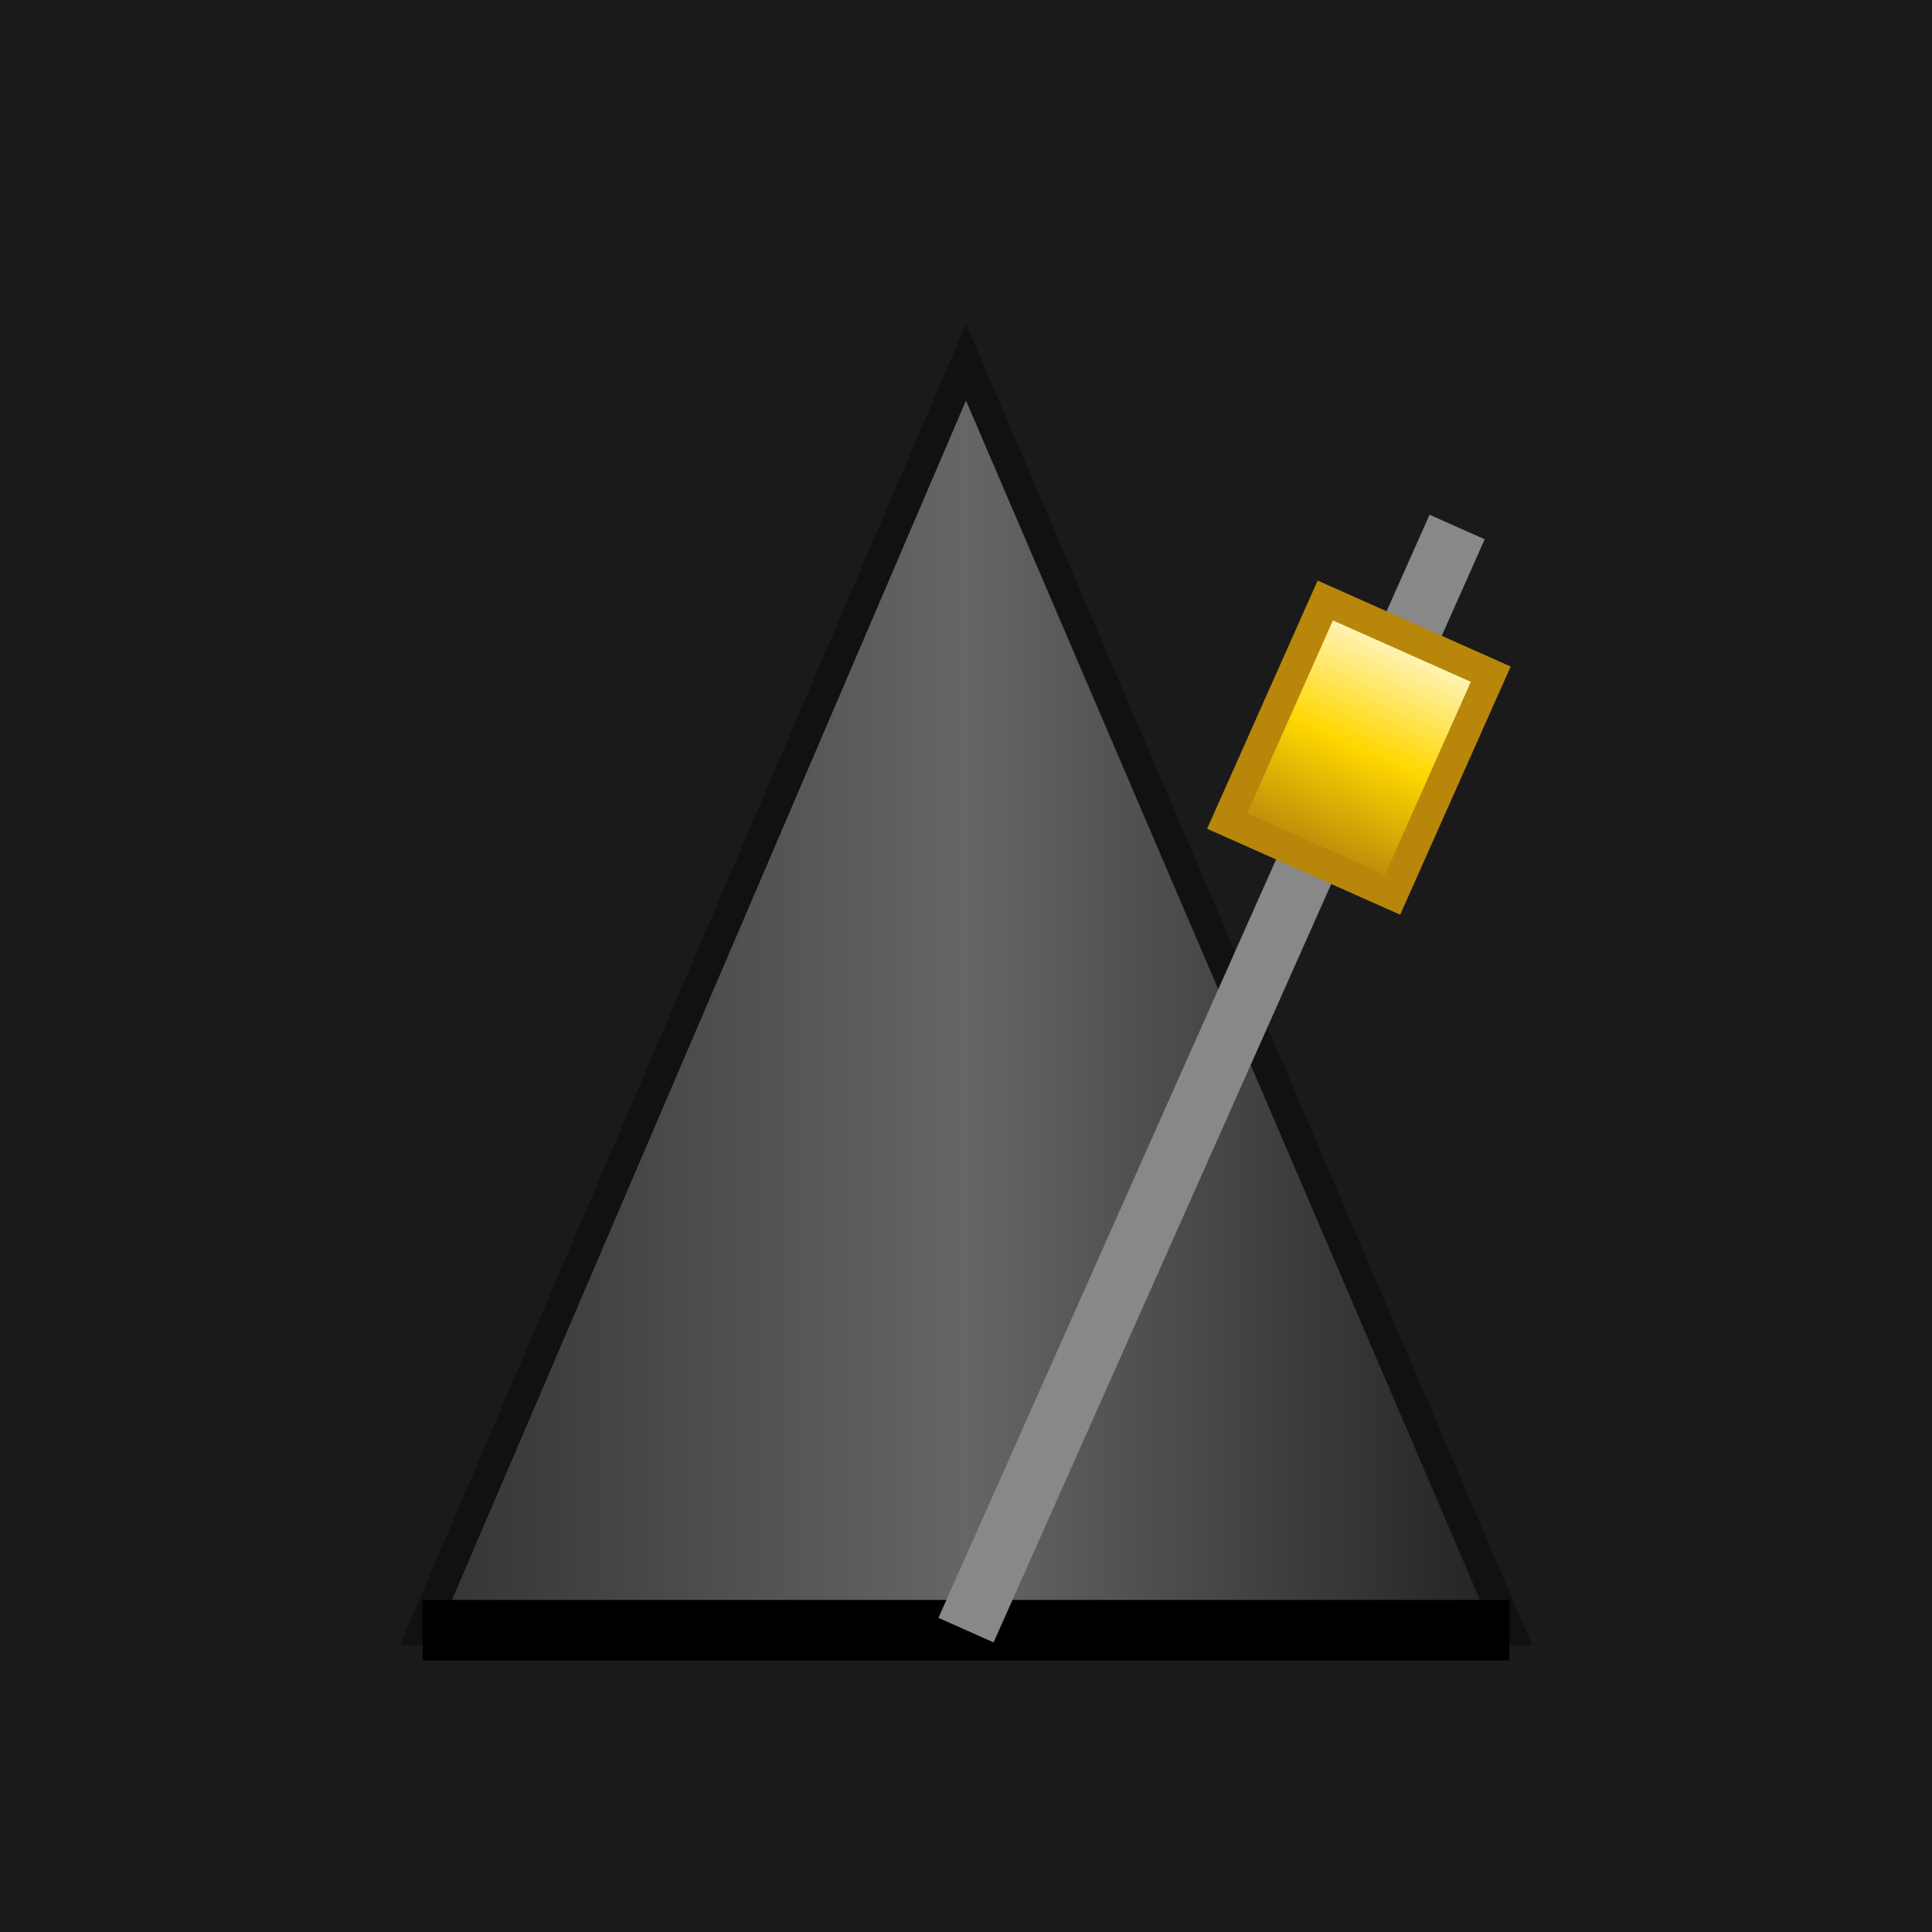
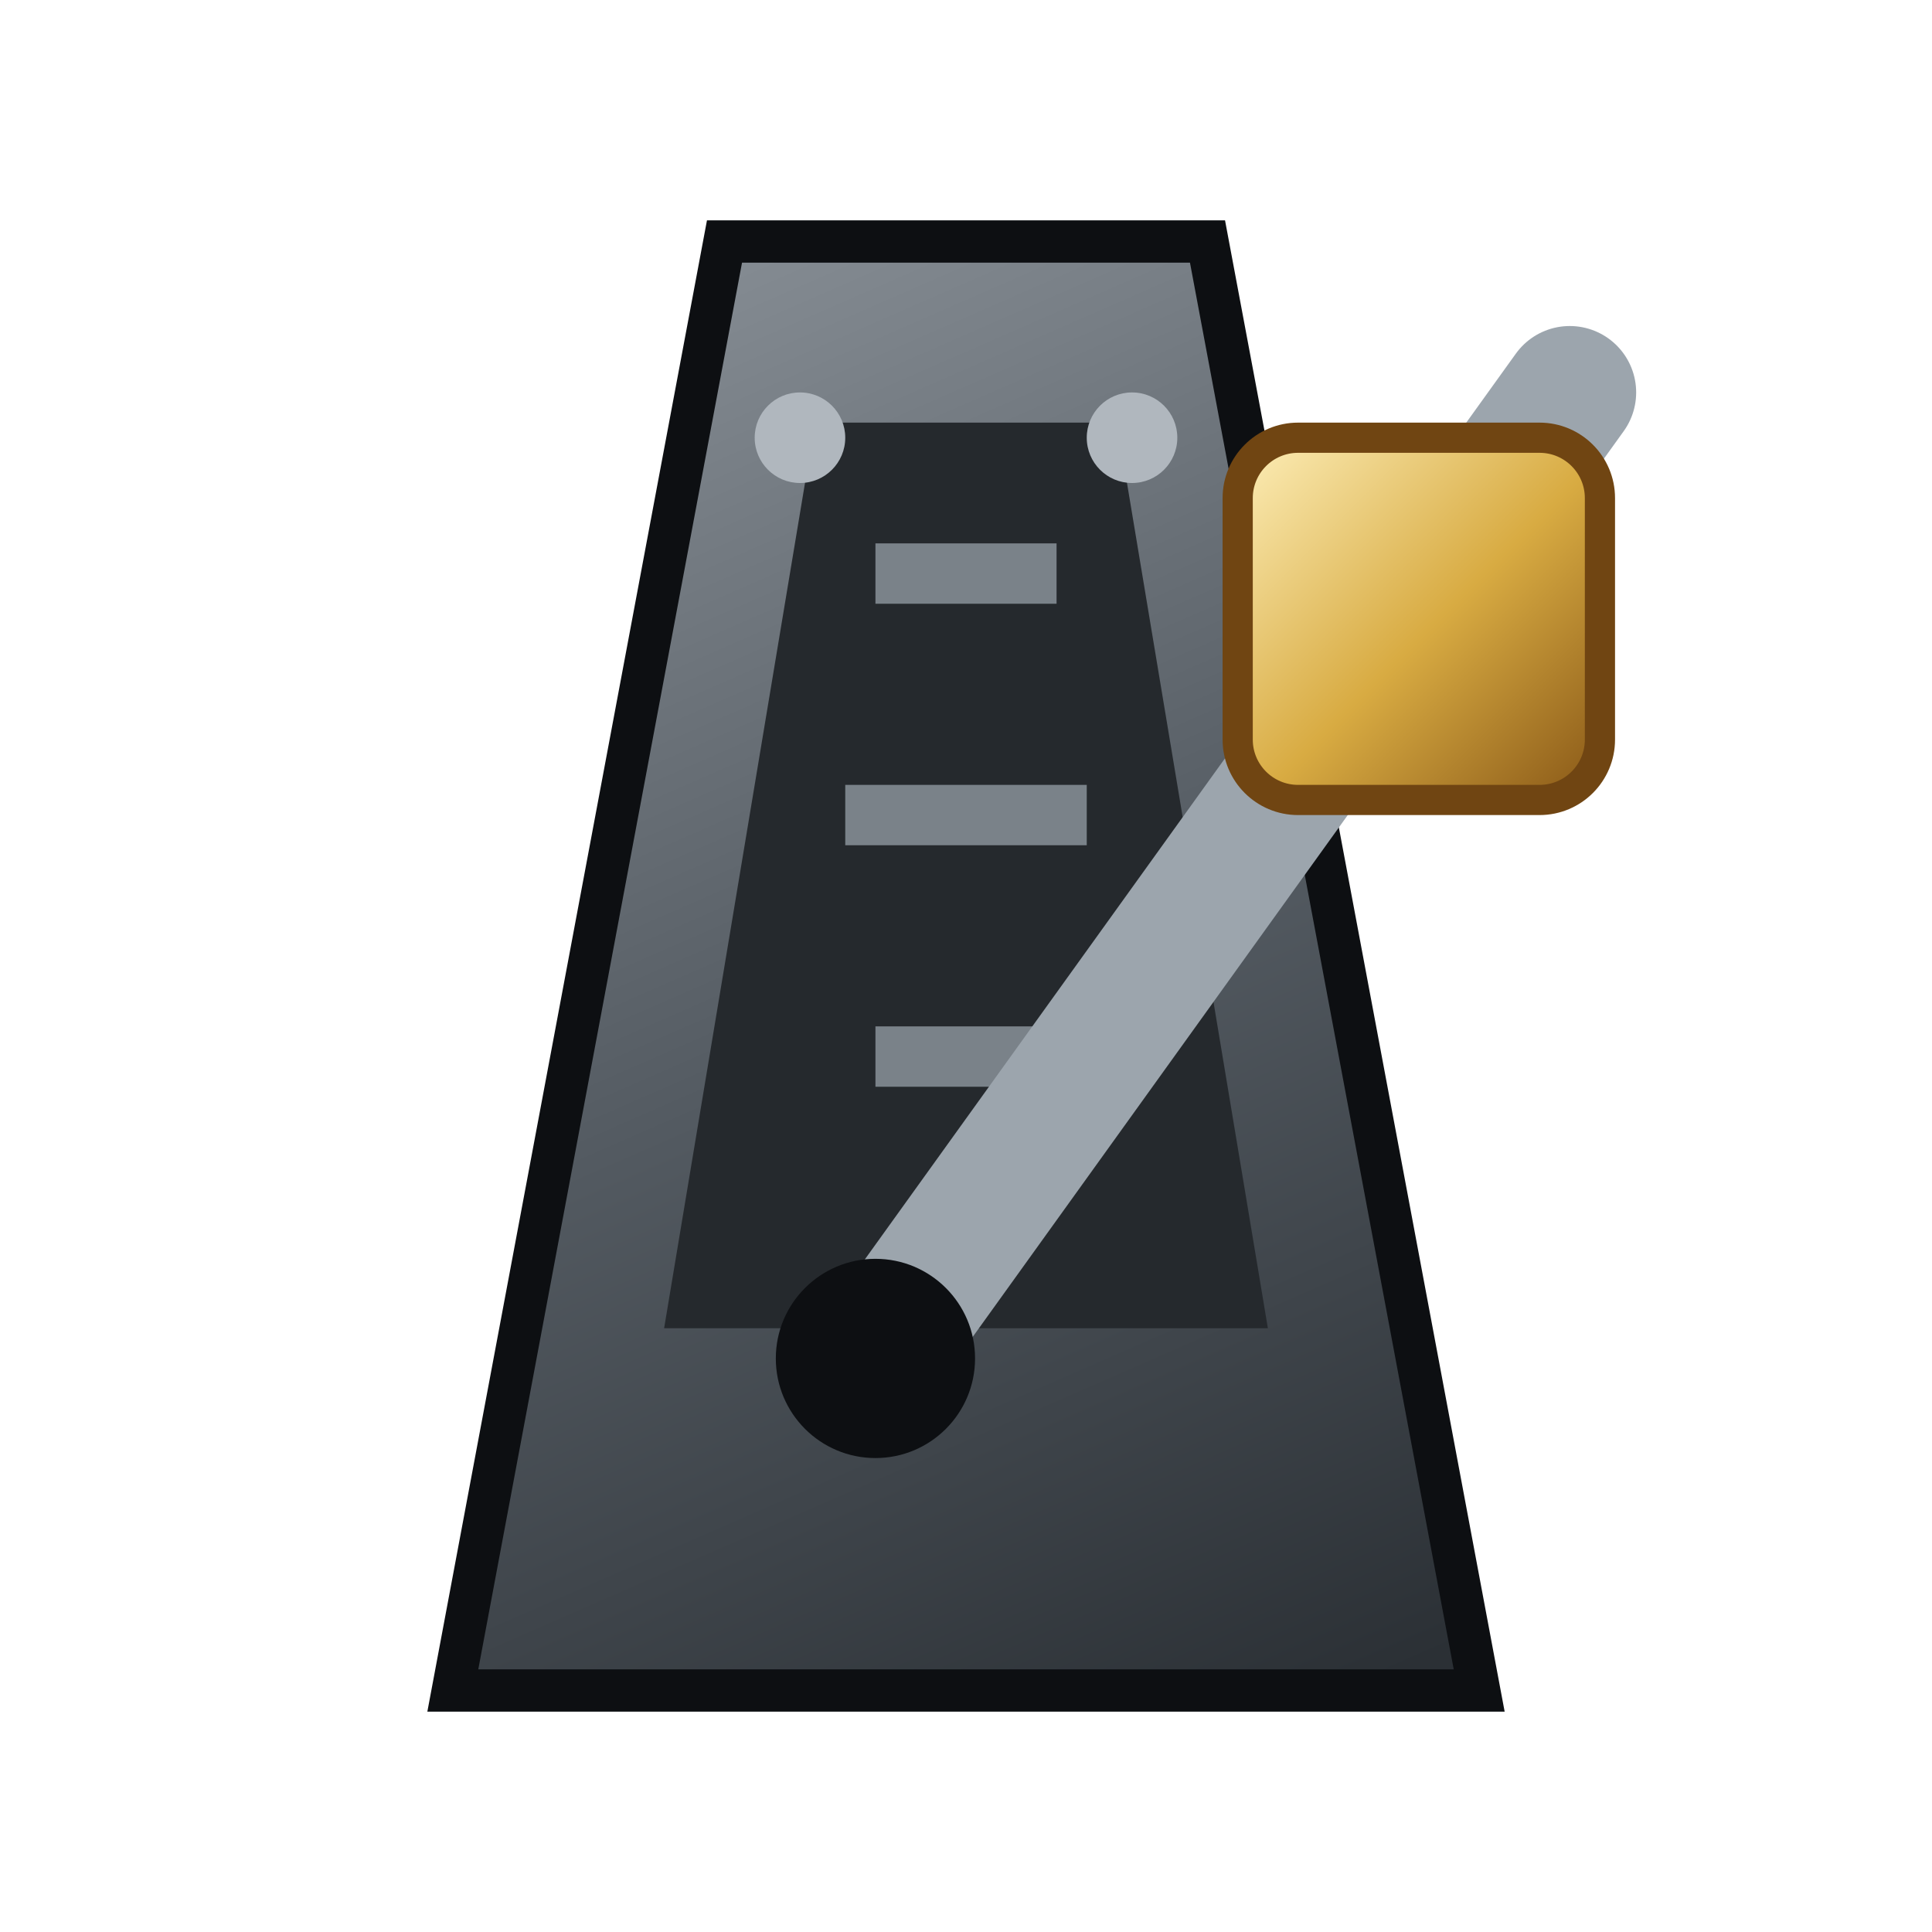
- <svg xmlns="http://www.w3.org/2000/svg" width="64" height="64" viewBox="0 0 64 64">
+ <svg xmlns="http://www.w3.org/2000/svg" viewBox="0 0 64 64">
  <defs>
-     <linearGradient id="metalGrad" x1="0%" y1="0%" x2="100%" y2="0%">
-       <stop offset="0%" stop-color="#333" />
-       <stop offset="50%" stop-color="#666" />
-       <stop offset="100%" stop-color="#222" />
+     <linearGradient id="a" x1="24" x2="45" y1="8" y2="56" gradientUnits="userSpaceOnUse">
+       <stop stop-color="#858c93" />
+       <stop offset=".5" stop-color="#535a61" />
+       <stop offset="1" stop-color="#2b3035" />
    </linearGradient>
-     <linearGradient id="goldGrad" x1="0%" y1="0%" x2="0%" y2="100%">
-       <stop offset="0%" stop-color="#fff7cc" />
-       <stop offset="50%" stop-color="#ffd700" />
-       <stop offset="100%" stop-color="#b8860b" />
+     <linearGradient id="b" x1="41" x2="53" y1="14" y2="26" gradientUnits="userSpaceOnUse">
+       <stop stop-color="#fff2bf" />
+       <stop offset=".55" stop-color="#d8ab42" />
+       <stop offset="1" stop-color="#8b5a18" />
    </linearGradient>
  </defs>
-   <rect x="0" y="0" width="64" height="64" fill="#1a1a1a" />
-   <path d="M14,54 L32,12 L50,54 Z" fill="url(#metalGrad)" stroke="#111" stroke-width="1" />
-   <line x1="14" y1="54" x2="50" y2="54" stroke="#000" stroke-width="2" />
-   <g transform="rotate(24, 32, 54)">
-     <line x1="32" y1="54" x2="32" y2="14" stroke="#888" stroke-width="2" />
-     <rect x="29" y="18" width="6" height="8" fill="url(#goldGrad)" stroke="#b8860b" stroke-width="1" />
-   </g>
+   <path fill="url(#a)" stroke="#0d0f12" stroke-width="1.4" d="M24 8H40L49 56H15Z" />
+   <path fill="#25292d" d="M27 14h10l5 30H22z" />
+   <path fill="#7a8289" d="M29 18h6v2h-6zm-1 8h8v2h-8zm1 8h6v2h-6z" />
+   <circle cx="26.5" cy="14.5" r="1.5" fill="#b0b7be" />
+   <circle cx="37.5" cy="14.5" r="1.5" fill="#b0b7be" />
+   <path stroke="#9ca5ad" stroke-linecap="round" stroke-width="4.4" d="M29 45 52 13" />
+   <circle cx="29" cy="45" r="3.3" fill="#0d0f12" />
+   <rect x="41" y="14.5" width="12" height="12" rx="2" fill="url(#b)" stroke="#704512" stroke-width="1" />
</svg>
